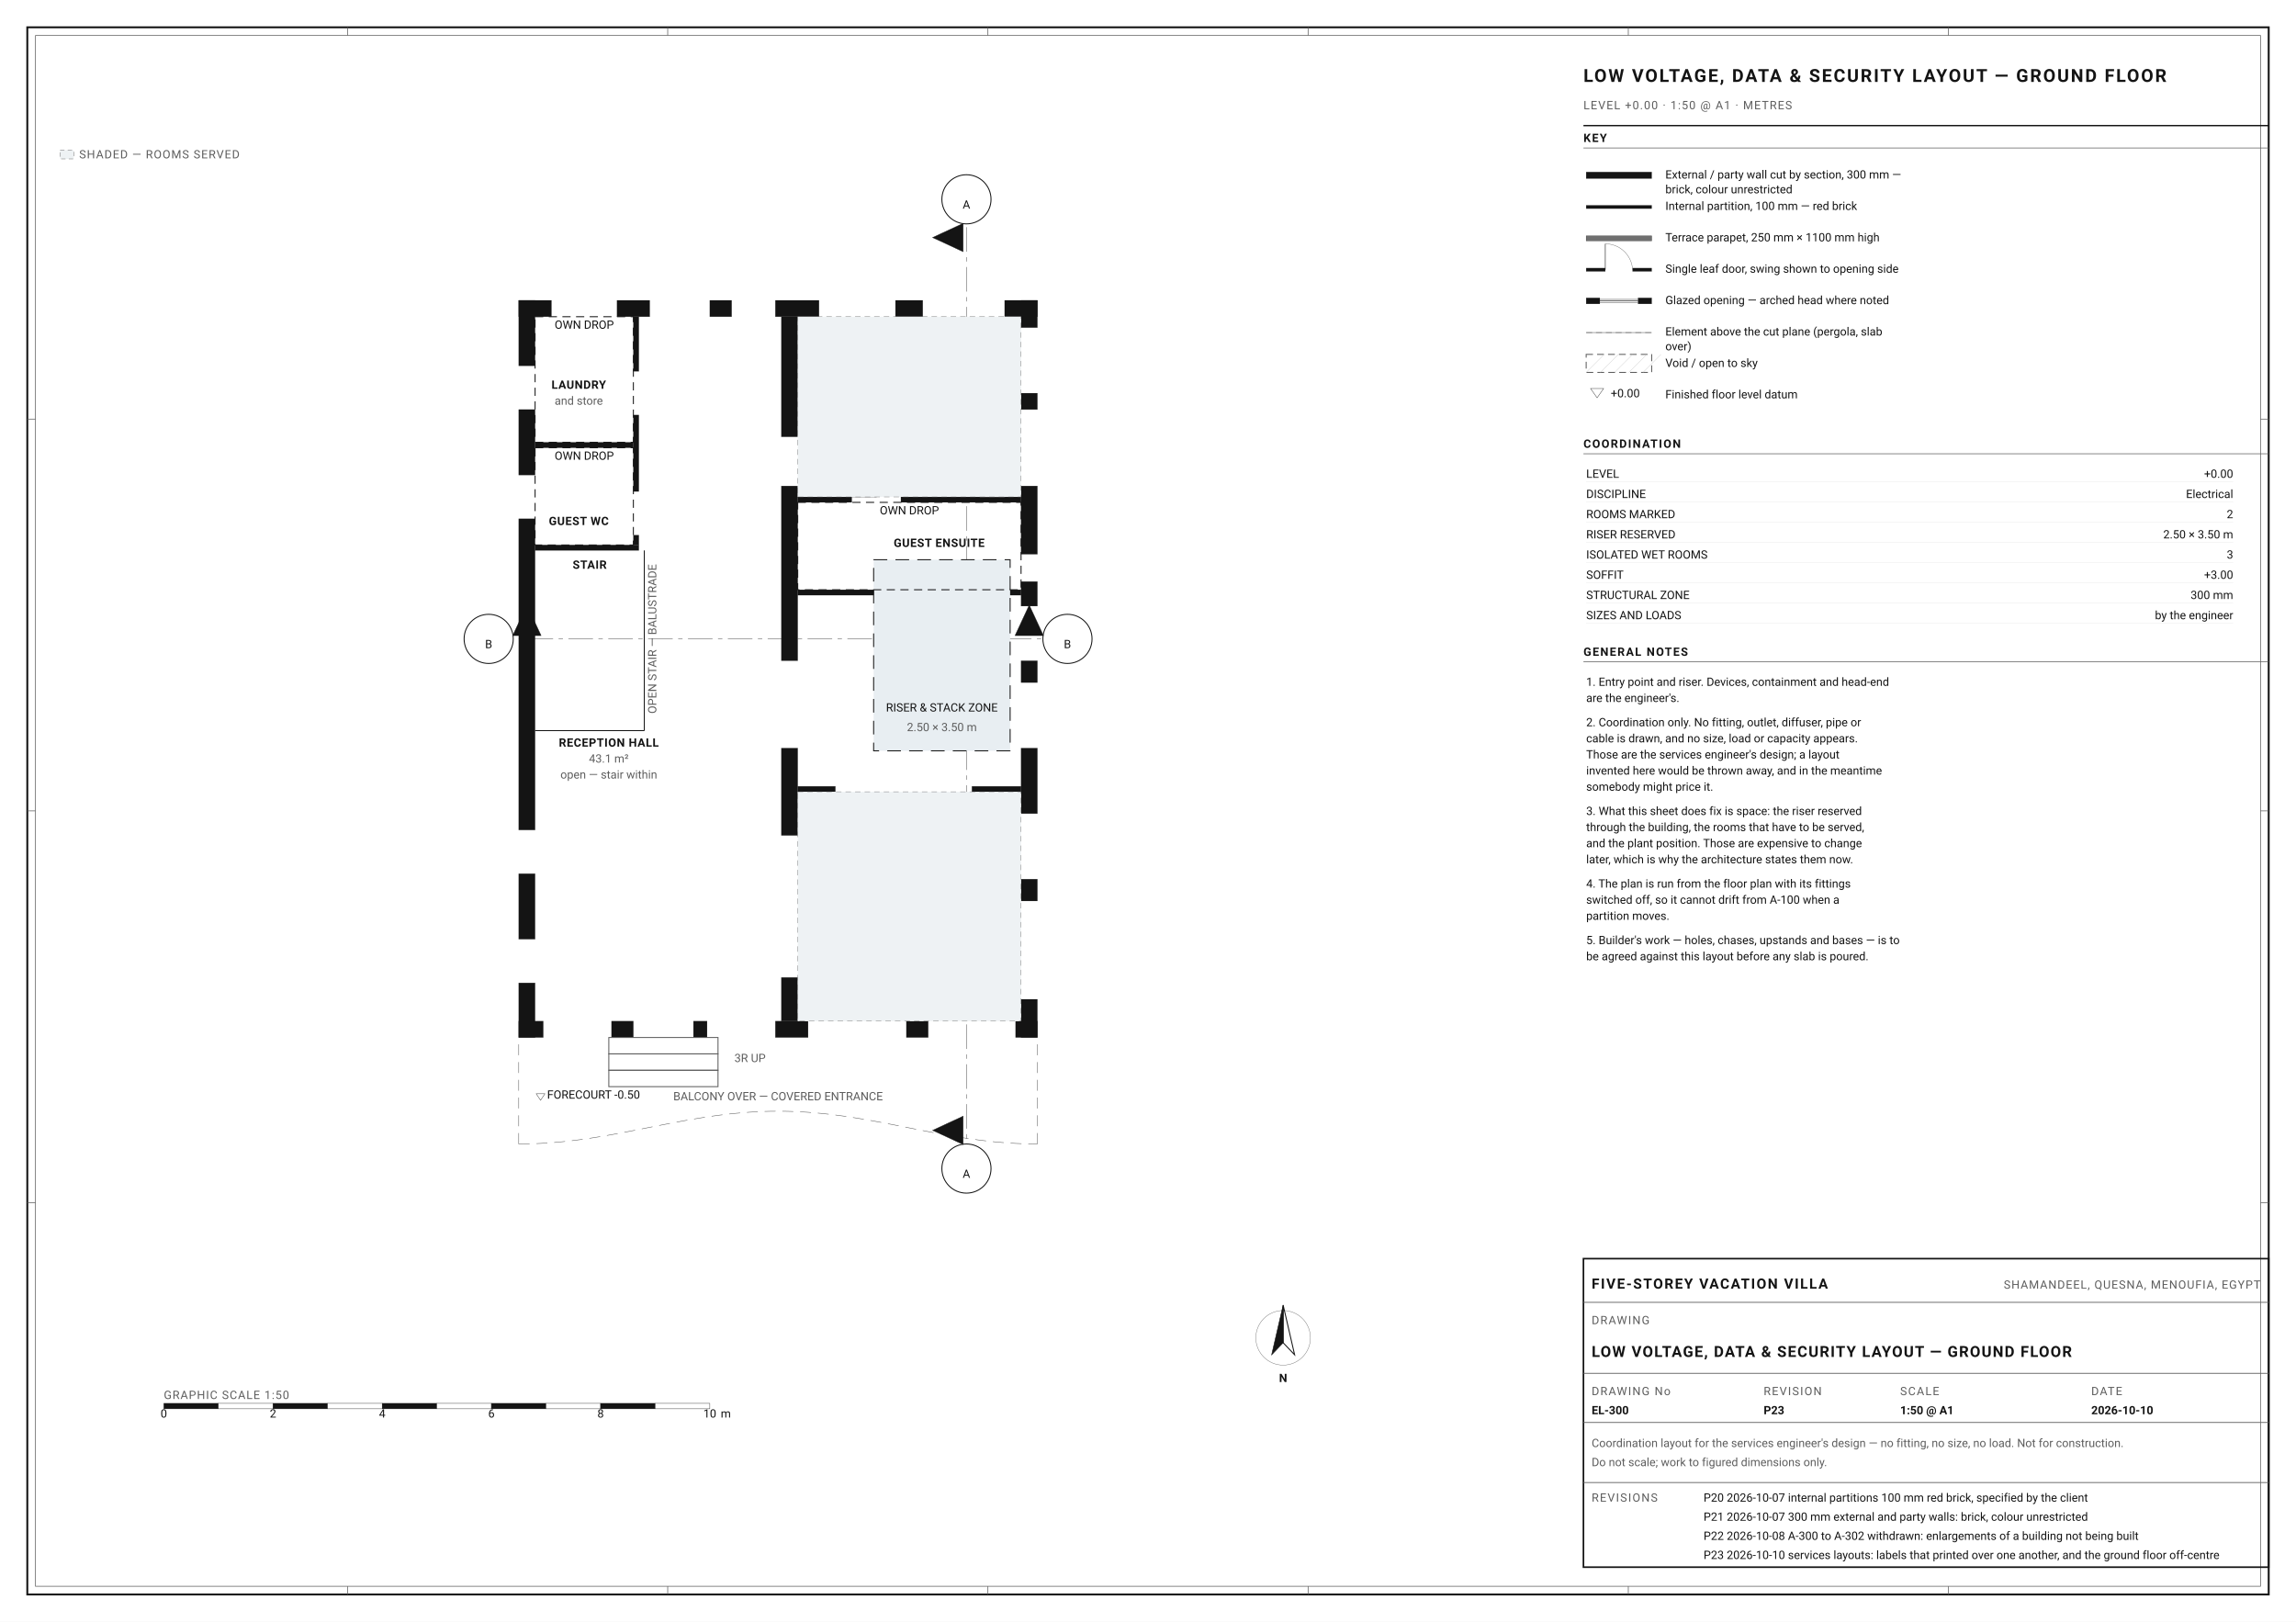
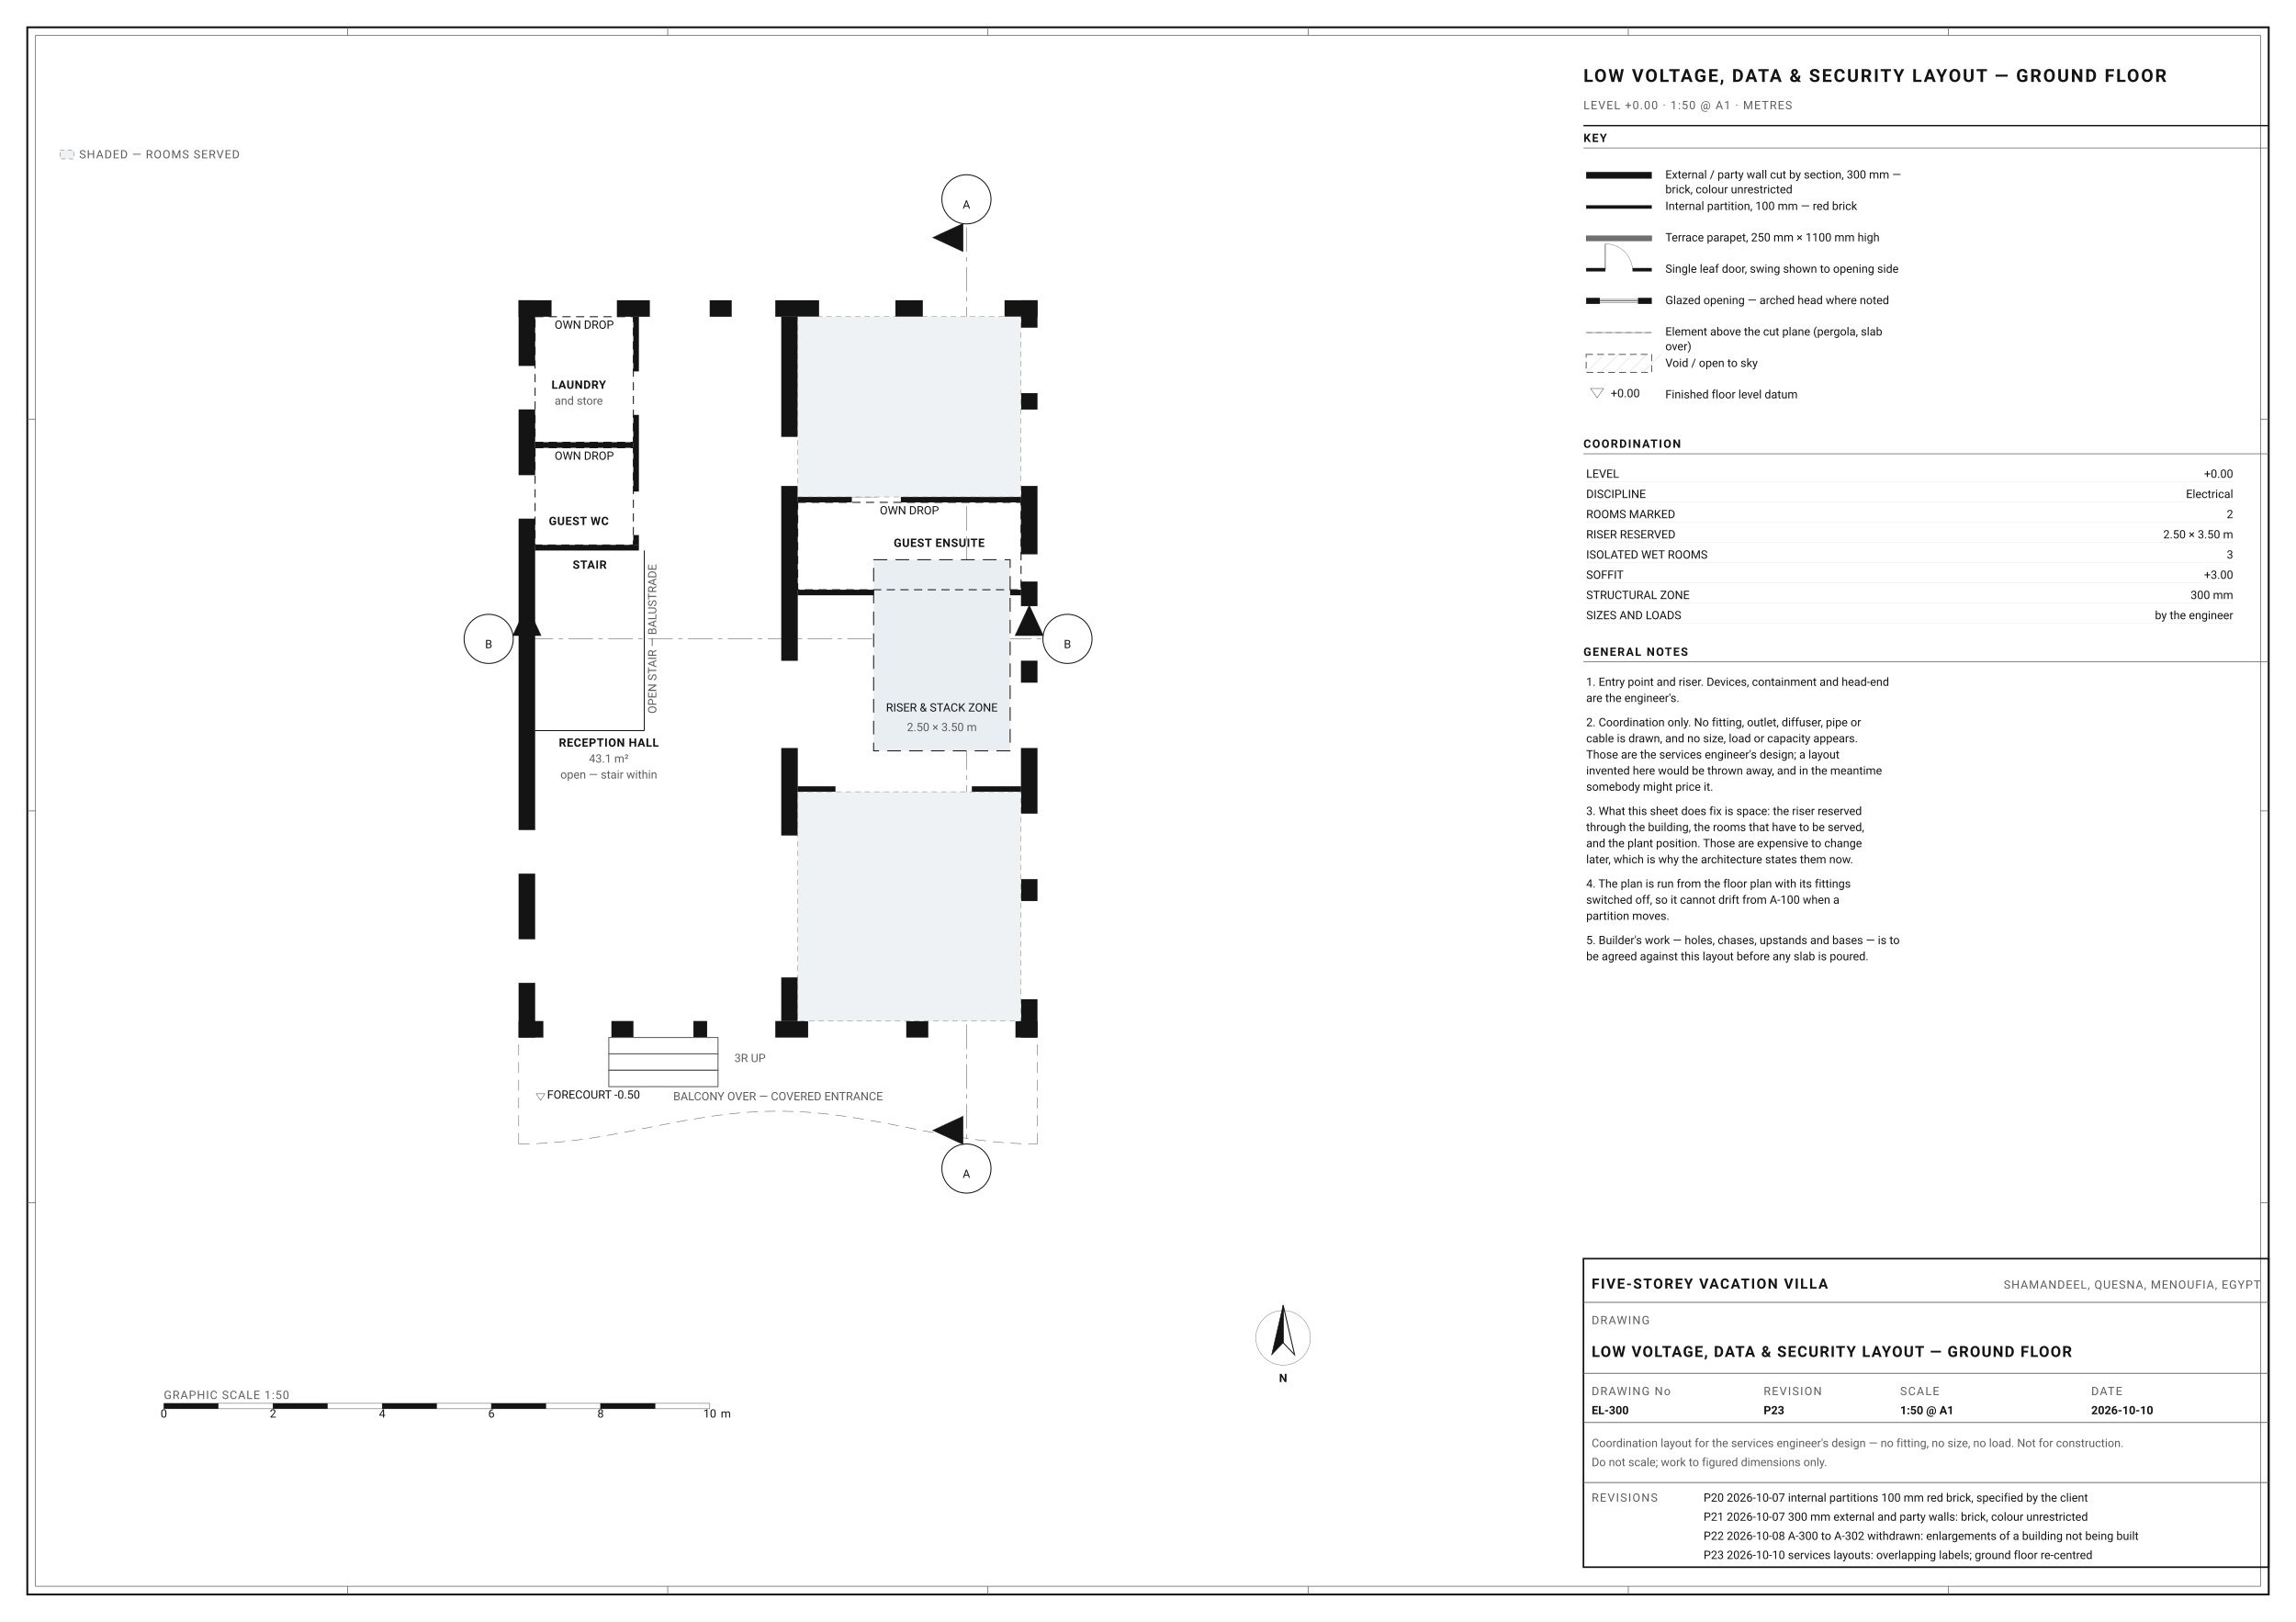
<svg xmlns="http://www.w3.org/2000/svg" width="841.0mm" height="594.0mm" viewBox="0 0 841.0 594.0">
  <rect width="841.0" height="594.0" fill="#ffffff" />
  <rect x="10.000" y="10.000" width="821.000" height="574.000" fill="none" stroke="#141414" stroke-width="0.7" />
  <rect x="13.000" y="13.000" width="815.000" height="568.000" fill="none" stroke="#5d5d5d" stroke-width="0.25" />
  <line x1="127.286" y1="10.000" x2="127.286" y2="13.000" stroke="#5d5d5d" stroke-width="0.25" stroke-linecap="butt" />
  <line x1="127.286" y1="581.000" x2="127.286" y2="584.000" stroke="#5d5d5d" stroke-width="0.25" stroke-linecap="butt" />
  <line x1="244.571" y1="10.000" x2="244.571" y2="13.000" stroke="#5d5d5d" stroke-width="0.25" stroke-linecap="butt" />
  <line x1="244.571" y1="581.000" x2="244.571" y2="584.000" stroke="#5d5d5d" stroke-width="0.25" stroke-linecap="butt" />
  <line x1="361.857" y1="10.000" x2="361.857" y2="13.000" stroke="#5d5d5d" stroke-width="0.25" stroke-linecap="butt" />
  <line x1="361.857" y1="581.000" x2="361.857" y2="584.000" stroke="#5d5d5d" stroke-width="0.25" stroke-linecap="butt" />
  <line x1="479.143" y1="10.000" x2="479.143" y2="13.000" stroke="#5d5d5d" stroke-width="0.25" stroke-linecap="butt" />
  <line x1="479.143" y1="581.000" x2="479.143" y2="584.000" stroke="#5d5d5d" stroke-width="0.25" stroke-linecap="butt" />
  <line x1="596.429" y1="10.000" x2="596.429" y2="13.000" stroke="#5d5d5d" stroke-width="0.25" stroke-linecap="butt" />
  <line x1="596.429" y1="581.000" x2="596.429" y2="584.000" stroke="#5d5d5d" stroke-width="0.25" stroke-linecap="butt" />
  <line x1="713.714" y1="10.000" x2="713.714" y2="13.000" stroke="#5d5d5d" stroke-width="0.25" stroke-linecap="butt" />
  <line x1="713.714" y1="581.000" x2="713.714" y2="584.000" stroke="#5d5d5d" stroke-width="0.25" stroke-linecap="butt" />
  <line x1="10.000" y1="153.500" x2="13.000" y2="153.500" stroke="#5d5d5d" stroke-width="0.25" stroke-linecap="butt" />
  <line x1="828.000" y1="153.500" x2="831.000" y2="153.500" stroke="#5d5d5d" stroke-width="0.25" stroke-linecap="butt" />
  <line x1="10.000" y1="297.000" x2="13.000" y2="297.000" stroke="#5d5d5d" stroke-width="0.25" stroke-linecap="butt" />
  <line x1="828.000" y1="297.000" x2="831.000" y2="297.000" stroke="#5d5d5d" stroke-width="0.25" stroke-linecap="butt" />
  <line x1="10.000" y1="440.500" x2="13.000" y2="440.500" stroke="#5d5d5d" stroke-width="0.25" stroke-linecap="butt" />
  <line x1="828.000" y1="440.500" x2="831.000" y2="440.500" stroke="#5d5d5d" stroke-width="0.25" stroke-linecap="butt" />
  <rect x="190.000" y="374.000" width="9.000" height="6.000" fill="#141414" stroke="#141414" stroke-width="0.05" />
  <rect x="224.000" y="374.000" width="8.000" height="6.000" fill="#141414" stroke="#141414" stroke-width="0.05" />
  <rect x="254.000" y="374.000" width="5.000" height="6.000" fill="#141414" stroke="#141414" stroke-width="0.05" />
  <rect x="284.000" y="374.000" width="12.000" height="6.000" fill="#141414" stroke="#141414" stroke-width="0.05" />
  <rect x="332.000" y="374.000" width="8.000" height="6.000" fill="#141414" stroke="#141414" stroke-width="0.05" />
  <rect x="372.000" y="374.000" width="8.000" height="6.000" fill="#141414" stroke="#141414" stroke-width="0.05" />
  <rect x="190.000" y="360.000" width="6.000" height="20.000" fill="#141414" stroke="#141414" stroke-width="0.05" />
  <rect x="190.000" y="320.000" width="6.000" height="24.000" fill="#141414" stroke="#141414" stroke-width="0.05" />
  <rect x="190.000" y="190.000" width="6.000" height="114.000" fill="#141414" stroke="#141414" stroke-width="0.05" />
  <rect x="190.000" y="150.000" width="6.000" height="24.000" fill="#141414" stroke="#141414" stroke-width="0.05" />
  <rect x="190.000" y="110.000" width="6.000" height="24.000" fill="#141414" stroke="#141414" stroke-width="0.05" />
  <rect x="190.000" y="110.000" width="12.000" height="6.000" fill="#141414" stroke="#141414" stroke-width="0.05" />
  <rect x="226.000" y="110.000" width="12.000" height="6.000" fill="#141414" stroke="#141414" stroke-width="0.05" />
  <rect x="260.000" y="110.000" width="8.000" height="6.000" fill="#141414" stroke="#141414" stroke-width="0.05" />
  <rect x="284.000" y="110.000" width="16.000" height="6.000" fill="#141414" stroke="#141414" stroke-width="0.05" />
  <rect x="328.000" y="110.000" width="10.000" height="6.000" fill="#141414" stroke="#141414" stroke-width="0.05" />
  <rect x="368.000" y="110.000" width="12.000" height="6.000" fill="#141414" stroke="#141414" stroke-width="0.05" />
  <rect x="374.000" y="366.000" width="6.000" height="14.000" fill="#141414" stroke="#141414" stroke-width="0.05" />
  <rect x="374.000" y="322.000" width="6.000" height="8.000" fill="#141414" stroke="#141414" stroke-width="0.05" />
  <rect x="374.000" y="274.000" width="6.000" height="24.000" fill="#141414" stroke="#141414" stroke-width="0.05" />
  <rect x="374.000" y="242.000" width="6.000" height="8.000" fill="#141414" stroke="#141414" stroke-width="0.05" />
  <rect x="374.000" y="213.000" width="6.000" height="9.000" fill="#141414" stroke="#141414" stroke-width="0.05" />
  <rect x="374.000" y="178.000" width="6.000" height="25.000" fill="#141414" stroke="#141414" stroke-width="0.05" />
  <rect x="374.000" y="144.000" width="6.000" height="6.000" fill="#141414" stroke="#141414" stroke-width="0.05" />
  <rect x="374.000" y="110.000" width="6.000" height="10.000" fill="#141414" stroke="#141414" stroke-width="0.05" />
  <rect x="286.200" y="358.000" width="6.000" height="16.000" fill="#141414" stroke="#141414" stroke-width="0.05" />
  <rect x="286.200" y="274.000" width="6.000" height="32.000" fill="#141414" stroke="#141414" stroke-width="0.05" />
  <rect x="286.200" y="178.000" width="6.000" height="64.000" fill="#141414" stroke="#141414" stroke-width="0.05" />
  <rect x="286.200" y="116.000" width="6.000" height="44.000" fill="#141414" stroke="#141414" stroke-width="0.05" />
  <rect x="196.000" y="199.600" width="38.000" height="2.000" fill="#141414" stroke="#141414" stroke-width="0.05" />
  <rect x="232.000" y="196.000" width="2.000" height="3.600" fill="#141414" stroke="#141414" stroke-width="0.05" />
  <rect x="232.000" y="152.000" width="2.000" height="28.000" fill="#141414" stroke="#141414" stroke-width="0.05" />
  <rect x="232.000" y="116.000" width="2.000" height="20.000" fill="#141414" stroke="#141414" stroke-width="0.05" />
  <rect x="196.000" y="162.000" width="36.000" height="2.000" fill="#141414" stroke="#141414" stroke-width="0.05" />
  <rect x="292.200" y="288.000" width="13.800" height="2.000" fill="#141414" stroke="#141414" stroke-width="0.05" />
  <rect x="356.000" y="288.000" width="18.000" height="2.000" fill="#141414" stroke="#141414" stroke-width="0.05" />
  <rect x="292.200" y="216.000" width="81.800" height="2.000" fill="#141414" stroke="#141414" stroke-width="0.05" />
  <rect x="292.200" y="182.000" width="19.800" height="2.000" fill="#141414" stroke="#141414" stroke-width="0.05" />
  <rect x="330.000" y="182.000" width="44.000" height="2.000" fill="#141414" stroke="#141414" stroke-width="0.05" />
  <polyline points="190.000,419.000 192.639,418.977 195.278,418.909 197.917,418.796 200.556,418.638 203.194,418.438 205.833,418.196 208.472,417.915 211.111,417.596 213.750,417.243 216.389,416.857 219.028,416.441 221.667,416.000 224.306,415.536 226.944,415.052 229.583,414.553 232.222,414.042 234.861,413.523 237.500,413.000 240.139,412.477 242.778,411.958 245.417,411.447 248.056,410.948 250.694,410.464 253.333,410.000 255.972,409.559 258.611,409.143 261.250,408.757 263.889,408.404 266.528,408.085 269.167,407.804 271.806,407.562 274.444,407.362 277.083,407.204 279.722,407.091 282.361,407.023 285.000,407.000 287.639,407.023 290.278,407.091 292.917,407.204 295.556,407.362 298.194,407.562 300.833,407.804 303.472,408.085 306.111,408.404 308.750,408.757 311.389,409.143 314.028,409.559 316.667,410.000 319.306,410.464 321.944,410.948 324.583,411.447 327.222,411.958 329.861,412.477 332.500,413.000 335.139,413.523 337.778,414.042 340.417,414.553 343.056,415.052 345.694,415.536 348.333,416.000 350.972,416.441 353.611,416.857 356.250,417.243 358.889,417.596 361.528,417.915 364.167,418.196 366.806,418.438 369.444,418.638 372.083,418.796 374.722,418.909 377.361,418.977 380.000,419.000" fill="none" stroke="#5d5d5d" stroke-width="0.18" stroke-dasharray="4 2.5" />
  <line x1="190.000" y1="419.000" x2="190.000" y2="380.000" stroke="#5d5d5d" stroke-width="0.18" stroke-linecap="butt" stroke-dasharray="4 2.5" />
  <line x1="380.000" y1="419.000" x2="380.000" y2="380.000" stroke="#5d5d5d" stroke-width="0.18" stroke-linecap="butt" stroke-dasharray="4 2.5" />
  <text x="285.000" y="403.000" font-family="ui-sans-serif,-apple-system,'Segoe UI',Roboto,'Helvetica Neue',Arial,sans-serif" font-size="4.233" fill="#5d5d5d" text-anchor="middle" font-weight="400" letter-spacing="0.0" style="">BALCONY OVER — COVERED ENTRANCE</text>
  <rect x="223.000" y="380.000" width="40.000" height="6.000" fill="none" stroke="#5d5d5d" stroke-width="0.35" />
  <rect x="223.000" y="386.000" width="40.000" height="6.000" fill="none" stroke="#5d5d5d" stroke-width="0.35" />
  <rect x="223.000" y="392.000" width="40.000" height="6.000" fill="none" stroke="#5d5d5d" stroke-width="0.35" />
  <text x="269.000" y="389.000" font-family="ui-sans-serif,-apple-system,'Segoe UI',Roboto,'Helvetica Neue',Arial,sans-serif" font-size="4.233" fill="#5d5d5d" text-anchor="start" font-weight="400" letter-spacing="0.0" style="">3R UP</text>
  <polygon points="198.00,403.00 196.40,400.60 199.60,400.60" fill="none" stroke="#141414" stroke-width="0.13" />
  <text x="200.400" y="402.400" font-family="ui-sans-serif,-apple-system,'Segoe UI',Roboto,'Helvetica Neue',Arial,sans-serif" font-size="4.233" fill="#141414" text-anchor="start" font-weight="400" letter-spacing="0.0" style="">FORECOURT -0.50</text>
  <line x1="196.000" y1="267.600" x2="236.000" y2="267.600" stroke="#141414" stroke-width="0.35" stroke-linecap="butt" />
  <line x1="236.000" y1="267.600" x2="236.000" y2="201.600" stroke="#141414" stroke-width="0.35" stroke-linecap="butt" />
  <text x="240.400" y="234.000" font-family="ui-sans-serif,-apple-system,'Segoe UI',Roboto,'Helvetica Neue',Arial,sans-serif" font-size="4.233" fill="#5d5d5d" text-anchor="middle" font-weight="400" letter-spacing="0.0" style="" transform="rotate(-90 240.400 234.000)">OPEN STAIR — BALUSTRADE</text>
  <rect x="312.000" y="173.000" width="9.000" height="9.000" fill="none" stroke="#5d5d5d" stroke-width="0.2" />
  <rect x="359.000" y="173.000" width="9.000" height="9.000" fill="none" stroke="#5d5d5d" stroke-width="0.2" />
  <text x="223.000" y="273.470" font-family="ui-sans-serif,-apple-system,'Segoe UI',Roboto,'Helvetica Neue',Arial,sans-serif" font-size="4.233" fill="#141414" text-anchor="middle" font-weight="700" letter-spacing="0.18" style="">RECEPTION HALL</text>
  <text x="223.000" y="279.312" font-family="ui-sans-serif,-apple-system,'Segoe UI',Roboto,'Helvetica Neue',Arial,sans-serif" font-size="4.233" fill="#5d5d5d" text-anchor="middle" font-weight="400" letter-spacing="0.0" style="">43.1 m²</text>
  <text x="223.000" y="285.154" font-family="ui-sans-serif,-apple-system,'Segoe UI',Roboto,'Helvetica Neue',Arial,sans-serif" font-size="4.233" fill="#5d5d5d" text-anchor="middle" font-weight="400" letter-spacing="0.0" style="">open — stair within</text>
  <text x="216.000" y="208.312" font-family="ui-sans-serif,-apple-system,'Segoe UI',Roboto,'Helvetica Neue',Arial,sans-serif" font-size="4.233" fill="#141414" text-anchor="middle" font-weight="700" letter-spacing="0.18" style="">STAIR</text>
  <text x="212.000" y="192.312" font-family="ui-sans-serif,-apple-system,'Segoe UI',Roboto,'Helvetica Neue',Arial,sans-serif" font-size="4.233" fill="#141414" text-anchor="middle" font-weight="700" letter-spacing="0.18" style="">GUEST WC</text>
  <text x="212.000" y="142.391" font-family="ui-sans-serif,-apple-system,'Segoe UI',Roboto,'Helvetica Neue',Arial,sans-serif" font-size="4.233" fill="#141414" text-anchor="middle" font-weight="700" letter-spacing="0.18" style="">LAUNDRY</text>
  <text x="212.000" y="148.233" font-family="ui-sans-serif,-apple-system,'Segoe UI',Roboto,'Helvetica Neue',Arial,sans-serif" font-size="4.233" fill="#5d5d5d" text-anchor="middle" font-weight="400" letter-spacing="0.0" style="">and store</text>
  <text x="339.000" y="301.391" font-family="ui-sans-serif,-apple-system,'Segoe UI',Roboto,'Helvetica Neue',Arial,sans-serif" font-size="4.233" fill="#141414" text-anchor="middle" font-weight="700" letter-spacing="0.18" style="">DINING</text>
  <text x="339.000" y="307.233" font-family="ui-sans-serif,-apple-system,'Segoe UI',Roboto,'Helvetica Neue',Arial,sans-serif" font-size="4.233" fill="#5d5d5d" text-anchor="middle" font-weight="400" letter-spacing="0.0" style="">17.2 m²</text>
  <text x="332.000" y="256.391" font-family="ui-sans-serif,-apple-system,'Segoe UI',Roboto,'Helvetica Neue',Arial,sans-serif" font-size="4.233" fill="#141414" text-anchor="middle" font-weight="700" letter-spacing="0.18" style="">KITCHEN</text>
  <text x="332.000" y="262.233" font-family="ui-sans-serif,-apple-system,'Segoe UI',Roboto,'Helvetica Neue',Arial,sans-serif" font-size="4.233" fill="#5d5d5d" text-anchor="middle" font-weight="400" letter-spacing="0.0" style="">14.2 m²</text>
  <text x="344.000" y="200.312" font-family="ui-sans-serif,-apple-system,'Segoe UI',Roboto,'Helvetica Neue',Arial,sans-serif" font-size="4.233" fill="#141414" text-anchor="middle" font-weight="700" letter-spacing="0.18" style="">GUEST ENSUITE</text>
  <text x="339.000" y="124.391" font-family="ui-sans-serif,-apple-system,'Segoe UI',Roboto,'Helvetica Neue',Arial,sans-serif" font-size="4.233" fill="#141414" text-anchor="middle" font-weight="700" letter-spacing="0.18" style="">GUEST BEDROOM</text>
  <text x="339.000" y="130.233" font-family="ui-sans-serif,-apple-system,'Segoe UI',Roboto,'Helvetica Neue',Arial,sans-serif" font-size="4.233" fill="#5d5d5d" text-anchor="middle" font-weight="400" letter-spacing="0.0" style="">13.4 m²</text>
  <line x1="354.000" y1="428.000" x2="354.000" y2="73.000" stroke="#141414" stroke-width="0.13" stroke-linecap="butt" stroke-dasharray="9 2 1.6 2" />
  <circle cx="354.000" cy="428.000" r="9.000" fill="#ffffff" stroke="#141414" stroke-width="0.35" />
  <text x="354.000" y="431.400" font-family="ui-sans-serif,-apple-system,'Segoe UI',Roboto,'Helvetica Neue',Arial,sans-serif" font-size="4.233" fill="#141414" text-anchor="middle" font-weight="400" letter-spacing="0.0" style="">A</text>
  <circle cx="354.000" cy="73.000" r="9.000" fill="#ffffff" stroke="#141414" stroke-width="0.35" />
  <text x="354.000" y="76.400" font-family="ui-sans-serif,-apple-system,'Segoe UI',Roboto,'Helvetica Neue',Arial,sans-serif" font-size="4.233" fill="#141414" text-anchor="middle" font-weight="400" letter-spacing="0.0" style="">A</text>
  <polygon points="341.600,414.000 352.800,408.800 352.800,419.200" fill="#141414" stroke="#141414" stroke-width="0.13" />
  <polygon points="341.600,87.000 352.800,81.800 352.800,92.200" fill="#141414" stroke="#141414" stroke-width="0.13" />
  <line x1="179.000" y1="234.000" x2="391.000" y2="234.000" stroke="#141414" stroke-width="0.13" stroke-linecap="butt" stroke-dasharray="9 2 1.6 2" />
  <circle cx="179.000" cy="234.000" r="9.000" fill="#ffffff" stroke="#141414" stroke-width="0.35" />
  <text x="179.000" y="237.400" font-family="ui-sans-serif,-apple-system,'Segoe UI',Roboto,'Helvetica Neue',Arial,sans-serif" font-size="4.233" fill="#141414" text-anchor="middle" font-weight="400" letter-spacing="0.0" style="">B</text>
  <circle cx="391.000" cy="234.000" r="9.000" fill="#ffffff" stroke="#141414" stroke-width="0.35" />
  <text x="391.000" y="237.400" font-family="ui-sans-serif,-apple-system,'Segoe UI',Roboto,'Helvetica Neue',Arial,sans-serif" font-size="4.233" fill="#141414" text-anchor="middle" font-weight="400" letter-spacing="0.0" style="">B</text>
  <polygon points="193.000,221.600 198.200,232.800 187.800,232.800" fill="#141414" stroke="#141414" stroke-width="0.13" />
  <polygon points="377.000,221.600 382.200,232.800 371.800,232.800" fill="#141414" stroke="#141414" stroke-width="0.13" />
  <rect x="292.200" y="290.000" width="81.800" height="84.000" fill="#eef2f4" stroke="#5d5d5d" stroke-width="0.13" stroke-dasharray="2 1.5" />
  <rect x="292.200" y="116.000" width="81.800" height="66.000" fill="#eef2f4" stroke="#5d5d5d" stroke-width="0.13" stroke-dasharray="2 1.5" />
  <rect x="22.000" y="55.000" width="5.000" height="3.200" fill="#eef2f4" stroke="#5d5d5d" stroke-width="0.15" stroke-dasharray="1.6 1.2" />
  <text x="29.000" y="58.000" font-family="ui-sans-serif,-apple-system,'Segoe UI',Roboto,'Helvetica Neue',Arial,sans-serif" font-size="4.233" fill="#5d5d5d" text-anchor="start" font-weight="400" letter-spacing="0.3" style="">SHADED — ROOMS SERVED</text>
  <rect x="320.000" y="205.000" width="50.000" height="70.000" fill="#e8eef2" stroke="#141414" stroke-width="0.35" stroke-dasharray="5 3" />
  <text x="345.000" y="260.600" font-family="ui-sans-serif,-apple-system,'Segoe UI',Roboto,'Helvetica Neue',Arial,sans-serif" font-size="4.233" fill="#141414" text-anchor="middle" font-weight="400" letter-spacing="0.0" style="">RISER &amp; STACK ZONE</text>
  <text x="345.000" y="267.800" font-family="ui-sans-serif,-apple-system,'Segoe UI',Roboto,'Helvetica Neue',Arial,sans-serif" font-size="4.233" fill="#5d5d5d" text-anchor="middle" font-weight="400" letter-spacing="0.0" style="">2.50 × 3.50 m</text>
  <rect x="196.000" y="164.000" width="36.000" height="35.600" fill="none" stroke="#141414" stroke-width="0.35" stroke-dasharray="3 2" />
  <text x="214.000" y="168.400" font-family="ui-sans-serif,-apple-system,'Segoe UI',Roboto,'Helvetica Neue',Arial,sans-serif" font-size="4.233" fill="#141414" text-anchor="middle" font-weight="400" letter-spacing="0.0" style="">OWN DROP</text>
  <rect x="196.000" y="116.000" width="36.000" height="46.000" fill="none" stroke="#141414" stroke-width="0.35" stroke-dasharray="3 2" />
  <text x="214.000" y="120.400" font-family="ui-sans-serif,-apple-system,'Segoe UI',Roboto,'Helvetica Neue',Arial,sans-serif" font-size="4.233" fill="#141414" text-anchor="middle" font-weight="400" letter-spacing="0.0" style="">OWN DROP</text>
  <rect x="292.200" y="184.000" width="81.800" height="32.000" fill="none" stroke="#141414" stroke-width="0.35" stroke-dasharray="3 2" />
  <text x="333.100" y="188.400" font-family="ui-sans-serif,-apple-system,'Segoe UI',Roboto,'Helvetica Neue',Arial,sans-serif" font-size="4.233" fill="#141414" text-anchor="middle" font-weight="400" letter-spacing="0.0" style="">OWN DROP</text>
  <text x="580.000" y="30.000" font-family="ui-sans-serif,-apple-system,'Segoe UI',Roboto,'Helvetica Neue',Arial,sans-serif" font-size="6.6" fill="#141414" text-anchor="start" font-weight="700" letter-spacing="0.6" style="">LOW VOLTAGE, DATA &amp; SECURITY LAYOUT — GROUND FLOOR</text>
  <text x="580.000" y="40.000" font-family="ui-sans-serif,-apple-system,'Segoe UI',Roboto,'Helvetica Neue',Arial,sans-serif" font-size="4.233" fill="#5d5d5d" text-anchor="start" font-weight="400" letter-spacing="0.35" style="">LEVEL +0.00   ·   1:50 @ A1   ·   METRES</text>
  <line x1="580.000" y1="46.000" x2="831.000" y2="46.000" stroke="#141414" stroke-width="0.5" stroke-linecap="butt" />
  <text x="580.000" y="52.000" font-family="ui-sans-serif,-apple-system,'Segoe UI',Roboto,'Helvetica Neue',Arial,sans-serif" font-size="4.233" fill="#141414" text-anchor="start" font-weight="700" letter-spacing="0.45" style="">KEY</text>
  <line x1="580.000" y1="54.200" x2="831.000" y2="54.200" stroke="#5d5d5d" stroke-width="0.25" stroke-linecap="butt" />
  <rect x="581.000" y="63.000" width="24.000" height="2.400" fill="#141414" stroke="#141414" stroke-width="0.05" />
  <text x="610.000" y="65.400" font-family="ui-sans-serif,-apple-system,'Segoe UI',Roboto,'Helvetica Neue',Arial,sans-serif" font-size="4.233" fill="#141414" text-anchor="start" font-weight="400" letter-spacing="0.0" style="">External / party wall cut by section, 300 mm —</text>
  <text x="610.000" y="70.800" font-family="ui-sans-serif,-apple-system,'Segoe UI',Roboto,'Helvetica Neue',Arial,sans-serif" font-size="4.233" fill="#141414" text-anchor="start" font-weight="400" letter-spacing="0.0" style="">brick, colour unrestricted</text>
  <rect x="581.000" y="75.200" width="24.000" height="1.200" fill="#141414" stroke="#141414" stroke-width="0.05" />
  <text x="610.000" y="76.900" font-family="ui-sans-serif,-apple-system,'Segoe UI',Roboto,'Helvetica Neue',Arial,sans-serif" font-size="4.233" fill="#141414" text-anchor="start" font-weight="400" letter-spacing="0.0" style="">Internal partition, 100 mm — red brick</text>
  <rect x="581.000" y="86.400" width="24.000" height="1.800" fill="#6f6f6f" stroke="#141414" stroke-width="0.1" />
  <text x="610.000" y="88.400" font-family="ui-sans-serif,-apple-system,'Segoe UI',Roboto,'Helvetica Neue',Arial,sans-serif" font-size="4.233" fill="#141414" text-anchor="start" font-weight="400" letter-spacing="0.0" style="">Terrace parapet, 250 mm × 1100 mm high</text>
  <rect x="581.000" y="98.200" width="7.000" height="1.200" fill="#141414" stroke="#141414" stroke-width="0.05" />
  <rect x="598.000" y="98.200" width="7.000" height="1.200" fill="#141414" stroke="#141414" stroke-width="0.05" />
  <line x1="588.000" y1="98.800" x2="588.000" y2="89.300" stroke="#141414" stroke-width="0.2" stroke-linecap="butt" />
  <path d="M 588.0 89.3 A 10 10 0 0 1 598.0 98.8" fill="none" stroke="#5d5d5d" stroke-width="0.13" />
  <text x="610.000" y="99.900" font-family="ui-sans-serif,-apple-system,'Segoe UI',Roboto,'Helvetica Neue',Arial,sans-serif" font-size="4.233" fill="#141414" text-anchor="start" font-weight="400" letter-spacing="0.0" style="">Single leaf door, swing shown to opening side</text>
  <rect x="581.000" y="109.100" width="5.000" height="2.200" fill="#141414" stroke="#141414" stroke-width="0.05" />
  <rect x="600.000" y="109.100" width="5.000" height="2.200" fill="#141414" stroke="#141414" stroke-width="0.05" />
  <line x1="586.000" y1="109.650" x2="600.000" y2="109.650" stroke="#5d5d5d" stroke-width="0.2" stroke-linecap="butt" />
  <line x1="586.000" y1="110.200" x2="600.000" y2="110.200" stroke="#141414" stroke-width="0.2" stroke-linecap="butt" />
  <line x1="586.000" y1="110.750" x2="600.000" y2="110.750" stroke="#5d5d5d" stroke-width="0.2" stroke-linecap="butt" />
  <text x="610.000" y="111.400" font-family="ui-sans-serif,-apple-system,'Segoe UI',Roboto,'Helvetica Neue',Arial,sans-serif" font-size="4.233" fill="#141414" text-anchor="start" font-weight="400" letter-spacing="0.0" style="">Glazed opening — arched head where noted</text>
  <line x1="581.000" y1="121.800" x2="605.000" y2="121.800" stroke="#5d5d5d" stroke-width="0.18" stroke-linecap="butt" />
  <line x1="581.0" y1="121.8" x2="605.0" y2="121.8" stroke="#5d5d5d" stroke-width="0.18" stroke-dasharray="2.2 1.4" />
  <text x="610.000" y="122.900" font-family="ui-sans-serif,-apple-system,'Segoe UI',Roboto,'Helvetica Neue',Arial,sans-serif" font-size="4.233" fill="#141414" text-anchor="start" font-weight="400" letter-spacing="0.0" style="">Element above the cut plane (pergola, slab</text>
  <text x="610.000" y="128.300" font-family="ui-sans-serif,-apple-system,'Segoe UI',Roboto,'Helvetica Neue',Arial,sans-serif" font-size="4.233" fill="#141414" text-anchor="start" font-weight="400" letter-spacing="0.0" style="">over)</text>
  <rect x="581.000" y="129.800" width="24.000" height="6.600" fill="none" stroke="#5d5d5d" stroke-width="0.35" stroke-dasharray="2.5 1.5" />
  <line x1="581.000" y1="136.400" x2="587.600" y2="129.800" stroke="#c9c9c9" stroke-width="0.13" stroke-linecap="butt" />
  <line x1="586.200" y1="136.400" x2="592.800" y2="129.800" stroke="#c9c9c9" stroke-width="0.13" stroke-linecap="butt" />
  <line x1="591.400" y1="136.400" x2="598.000" y2="129.800" stroke="#c9c9c9" stroke-width="0.13" stroke-linecap="butt" />
  <line x1="596.600" y1="136.400" x2="603.200" y2="129.800" stroke="#c9c9c9" stroke-width="0.13" stroke-linecap="butt" />
  <line x1="601.800" y1="136.400" x2="608.400" y2="129.800" stroke="#c9c9c9" stroke-width="0.13" stroke-linecap="butt" />
  <text x="610.000" y="134.400" font-family="ui-sans-serif,-apple-system,'Segoe UI',Roboto,'Helvetica Neue',Arial,sans-serif" font-size="4.233" fill="#141414" text-anchor="start" font-weight="400" letter-spacing="0.0" style="">Void / open to sky</text>
  <polygon points="585.0,145.7 582.6,142.3 587.4,142.3" fill="none" stroke="#141414" stroke-width="0.13" />
  <text x="590.000" y="145.500" font-family="ui-sans-serif,-apple-system,'Segoe UI',Roboto,'Helvetica Neue',Arial,sans-serif" font-size="4.233" fill="#141414" text-anchor="start" font-weight="400" letter-spacing="0.0" style="">+0.00</text>
  <text x="610.000" y="145.900" font-family="ui-sans-serif,-apple-system,'Segoe UI',Roboto,'Helvetica Neue',Arial,sans-serif" font-size="4.233" fill="#141414" text-anchor="start" font-weight="400" letter-spacing="0.0" style="">Finished floor level datum</text>
  <text x="580.000" y="164.000" font-family="ui-sans-serif,-apple-system,'Segoe UI',Roboto,'Helvetica Neue',Arial,sans-serif" font-size="4.233" fill="#141414" text-anchor="start" font-weight="700" letter-spacing="0.45" style="">COORDINATION</text>
  <line x1="580.000" y1="166.200" x2="831.000" y2="166.200" stroke="#5d5d5d" stroke-width="0.25" stroke-linecap="butt" />
  <text x="581.000" y="175.000" font-family="ui-sans-serif,-apple-system,'Segoe UI',Roboto,'Helvetica Neue',Arial,sans-serif" font-size="4.233" fill="#141414" text-anchor="start" font-weight="400" letter-spacing="0.0" style="">LEVEL</text>
  <text x="818.000" y="175.000" font-family="ui-sans-serif,-apple-system,'Segoe UI',Roboto,'Helvetica Neue',Arial,sans-serif" font-size="4.233" fill="#141414" text-anchor="end" font-weight="400" letter-spacing="0.0" style="">+0.00</text>
  <line x1="581.000" y1="176.400" x2="818.000" y2="176.400" stroke="#e2e2e2" stroke-width="0.12" stroke-linecap="butt" />
  <text x="581.000" y="182.400" font-family="ui-sans-serif,-apple-system,'Segoe UI',Roboto,'Helvetica Neue',Arial,sans-serif" font-size="4.233" fill="#141414" text-anchor="start" font-weight="400" letter-spacing="0.0" style="">DISCIPLINE</text>
  <text x="818.000" y="182.400" font-family="ui-sans-serif,-apple-system,'Segoe UI',Roboto,'Helvetica Neue',Arial,sans-serif" font-size="4.233" fill="#141414" text-anchor="end" font-weight="400" letter-spacing="0.0" style="">Electrical</text>
  <line x1="581.000" y1="183.800" x2="818.000" y2="183.800" stroke="#e2e2e2" stroke-width="0.12" stroke-linecap="butt" />
  <text x="581.000" y="189.800" font-family="ui-sans-serif,-apple-system,'Segoe UI',Roboto,'Helvetica Neue',Arial,sans-serif" font-size="4.233" fill="#141414" text-anchor="start" font-weight="400" letter-spacing="0.0" style="">ROOMS MARKED</text>
  <text x="818.000" y="189.800" font-family="ui-sans-serif,-apple-system,'Segoe UI',Roboto,'Helvetica Neue',Arial,sans-serif" font-size="4.233" fill="#141414" text-anchor="end" font-weight="400" letter-spacing="0.0" style="">2</text>
  <line x1="581.000" y1="191.200" x2="818.000" y2="191.200" stroke="#e2e2e2" stroke-width="0.12" stroke-linecap="butt" />
  <text x="581.000" y="197.200" font-family="ui-sans-serif,-apple-system,'Segoe UI',Roboto,'Helvetica Neue',Arial,sans-serif" font-size="4.233" fill="#141414" text-anchor="start" font-weight="400" letter-spacing="0.0" style="">RISER RESERVED</text>
  <text x="818.000" y="197.200" font-family="ui-sans-serif,-apple-system,'Segoe UI',Roboto,'Helvetica Neue',Arial,sans-serif" font-size="4.233" fill="#141414" text-anchor="end" font-weight="400" letter-spacing="0.0" style="">2.50 × 3.50 m</text>
  <line x1="581.000" y1="198.600" x2="818.000" y2="198.600" stroke="#e2e2e2" stroke-width="0.12" stroke-linecap="butt" />
  <text x="581.000" y="204.600" font-family="ui-sans-serif,-apple-system,'Segoe UI',Roboto,'Helvetica Neue',Arial,sans-serif" font-size="4.233" fill="#141414" text-anchor="start" font-weight="400" letter-spacing="0.0" style="">ISOLATED WET ROOMS</text>
  <text x="818.000" y="204.600" font-family="ui-sans-serif,-apple-system,'Segoe UI',Roboto,'Helvetica Neue',Arial,sans-serif" font-size="4.233" fill="#141414" text-anchor="end" font-weight="400" letter-spacing="0.0" style="">3</text>
  <line x1="581.000" y1="206.000" x2="818.000" y2="206.000" stroke="#e2e2e2" stroke-width="0.12" stroke-linecap="butt" />
  <text x="581.000" y="212.000" font-family="ui-sans-serif,-apple-system,'Segoe UI',Roboto,'Helvetica Neue',Arial,sans-serif" font-size="4.233" fill="#141414" text-anchor="start" font-weight="400" letter-spacing="0.0" style="">SOFFIT</text>
  <text x="818.000" y="212.000" font-family="ui-sans-serif,-apple-system,'Segoe UI',Roboto,'Helvetica Neue',Arial,sans-serif" font-size="4.233" fill="#141414" text-anchor="end" font-weight="400" letter-spacing="0.0" style="">+3.00</text>
  <line x1="581.000" y1="213.400" x2="818.000" y2="213.400" stroke="#e2e2e2" stroke-width="0.12" stroke-linecap="butt" />
  <text x="581.000" y="219.400" font-family="ui-sans-serif,-apple-system,'Segoe UI',Roboto,'Helvetica Neue',Arial,sans-serif" font-size="4.233" fill="#141414" text-anchor="start" font-weight="400" letter-spacing="0.0" style="">STRUCTURAL ZONE</text>
  <text x="818.000" y="219.400" font-family="ui-sans-serif,-apple-system,'Segoe UI',Roboto,'Helvetica Neue',Arial,sans-serif" font-size="4.233" fill="#141414" text-anchor="end" font-weight="400" letter-spacing="0.0" style="">300 mm</text>
  <line x1="581.000" y1="220.800" x2="818.000" y2="220.800" stroke="#e2e2e2" stroke-width="0.12" stroke-linecap="butt" />
  <text x="581.000" y="226.800" font-family="ui-sans-serif,-apple-system,'Segoe UI',Roboto,'Helvetica Neue',Arial,sans-serif" font-size="4.233" fill="#141414" text-anchor="start" font-weight="400" letter-spacing="0.0" style="">SIZES AND LOADS</text>
  <text x="818.000" y="226.800" font-family="ui-sans-serif,-apple-system,'Segoe UI',Roboto,'Helvetica Neue',Arial,sans-serif" font-size="4.233" fill="#141414" text-anchor="end" font-weight="400" letter-spacing="0.0" style="">by the engineer</text>
  <line x1="581.000" y1="228.200" x2="818.000" y2="228.200" stroke="#e2e2e2" stroke-width="0.12" stroke-linecap="butt" />
  <text x="580.000" y="240.200" font-family="ui-sans-serif,-apple-system,'Segoe UI',Roboto,'Helvetica Neue',Arial,sans-serif" font-size="4.233" fill="#141414" text-anchor="start" font-weight="700" letter-spacing="0.45" style="">GENERAL NOTES</text>
  <line x1="580.000" y1="242.400" x2="831.000" y2="242.400" stroke="#5d5d5d" stroke-width="0.25" stroke-linecap="butt" />
  <text x="581.000" y="251.200" font-family="ui-sans-serif,-apple-system,'Segoe UI',Roboto,'Helvetica Neue',Arial,sans-serif" font-size="4.233" fill="#141414" text-anchor="start" font-weight="400" letter-spacing="0.0" style="">1.  Entry point and riser. Devices, containment and head-end</text>
  <text x="581.000" y="257.100" font-family="ui-sans-serif,-apple-system,'Segoe UI',Roboto,'Helvetica Neue',Arial,sans-serif" font-size="4.233" fill="#141414" text-anchor="start" font-weight="400" letter-spacing="0.0" style="">     are the engineer's.</text>
  <text x="581.000" y="266.000" font-family="ui-sans-serif,-apple-system,'Segoe UI',Roboto,'Helvetica Neue',Arial,sans-serif" font-size="4.233" fill="#141414" text-anchor="start" font-weight="400" letter-spacing="0.0" style="">2.  Coordination only. No fitting, outlet, diffuser, pipe or</text>
  <text x="581.000" y="271.900" font-family="ui-sans-serif,-apple-system,'Segoe UI',Roboto,'Helvetica Neue',Arial,sans-serif" font-size="4.233" fill="#141414" text-anchor="start" font-weight="400" letter-spacing="0.0" style="">     cable is drawn, and no size, load or capacity appears.</text>
  <text x="581.000" y="277.800" font-family="ui-sans-serif,-apple-system,'Segoe UI',Roboto,'Helvetica Neue',Arial,sans-serif" font-size="4.233" fill="#141414" text-anchor="start" font-weight="400" letter-spacing="0.0" style="">     Those are the services engineer's design; a layout</text>
  <text x="581.000" y="283.700" font-family="ui-sans-serif,-apple-system,'Segoe UI',Roboto,'Helvetica Neue',Arial,sans-serif" font-size="4.233" fill="#141414" text-anchor="start" font-weight="400" letter-spacing="0.0" style="">     invented here would be thrown away, and in the meantime</text>
  <text x="581.000" y="289.600" font-family="ui-sans-serif,-apple-system,'Segoe UI',Roboto,'Helvetica Neue',Arial,sans-serif" font-size="4.233" fill="#141414" text-anchor="start" font-weight="400" letter-spacing="0.0" style="">     somebody might price it.</text>
  <text x="581.000" y="298.500" font-family="ui-sans-serif,-apple-system,'Segoe UI',Roboto,'Helvetica Neue',Arial,sans-serif" font-size="4.233" fill="#141414" text-anchor="start" font-weight="400" letter-spacing="0.0" style="">3.  What this sheet does fix is space: the riser reserved</text>
  <text x="581.000" y="304.400" font-family="ui-sans-serif,-apple-system,'Segoe UI',Roboto,'Helvetica Neue',Arial,sans-serif" font-size="4.233" fill="#141414" text-anchor="start" font-weight="400" letter-spacing="0.0" style="">     through the building, the rooms that have to be served,</text>
  <text x="581.000" y="310.300" font-family="ui-sans-serif,-apple-system,'Segoe UI',Roboto,'Helvetica Neue',Arial,sans-serif" font-size="4.233" fill="#141414" text-anchor="start" font-weight="400" letter-spacing="0.0" style="">     and the plant position. Those are expensive to change</text>
  <text x="581.000" y="316.200" font-family="ui-sans-serif,-apple-system,'Segoe UI',Roboto,'Helvetica Neue',Arial,sans-serif" font-size="4.233" fill="#141414" text-anchor="start" font-weight="400" letter-spacing="0.0" style="">     later, which is why the architecture states them now.</text>
  <text x="581.000" y="325.100" font-family="ui-sans-serif,-apple-system,'Segoe UI',Roboto,'Helvetica Neue',Arial,sans-serif" font-size="4.233" fill="#141414" text-anchor="start" font-weight="400" letter-spacing="0.0" style="">4.  The plan is run from the floor plan with its fittings</text>
  <text x="581.000" y="331.000" font-family="ui-sans-serif,-apple-system,'Segoe UI',Roboto,'Helvetica Neue',Arial,sans-serif" font-size="4.233" fill="#141414" text-anchor="start" font-weight="400" letter-spacing="0.0" style="">     switched off, so it cannot drift from A-100 when a</text>
  <text x="581.000" y="336.900" font-family="ui-sans-serif,-apple-system,'Segoe UI',Roboto,'Helvetica Neue',Arial,sans-serif" font-size="4.233" fill="#141414" text-anchor="start" font-weight="400" letter-spacing="0.0" style="">     partition moves.</text>
  <text x="581.000" y="345.800" font-family="ui-sans-serif,-apple-system,'Segoe UI',Roboto,'Helvetica Neue',Arial,sans-serif" font-size="4.233" fill="#141414" text-anchor="start" font-weight="400" letter-spacing="0.0" style="">5.  Builder's work — holes, chases, upstands and bases — is to</text>
  <text x="581.000" y="351.700" font-family="ui-sans-serif,-apple-system,'Segoe UI',Roboto,'Helvetica Neue',Arial,sans-serif" font-size="4.233" fill="#141414" text-anchor="start" font-weight="400" letter-spacing="0.0" style="">     be agreed against this layout before any slab is poured.</text>
  <circle cx="470.0" cy="490.0" r="10.0" fill="none" stroke="#5d5d5d" stroke-width="0.13" />
  <polygon points="470.0,478.0 465.8,496.2 470.0,491.8 " fill="#141414" stroke="#141414" stroke-width="0.2" />
  <polygon points="470.0,478.0 474.2,496.2 470.0,491.8 " fill="none" stroke="#141414" stroke-width="0.35" />
  <text x="470.000" y="506.200" font-family="ui-sans-serif,-apple-system,'Segoe UI',Roboto,'Helvetica Neue',Arial,sans-serif" font-size="4.233" fill="#141414" text-anchor="middle" font-weight="700" letter-spacing="0.0" style="">N</text>
  <rect x="60.000" y="514.000" width="20.000" height="2.000" fill="#141414" stroke="#141414" stroke-width="0.13" />
  <rect x="80.000" y="514.000" width="20.000" height="2.000" fill="#ffffff" stroke="#141414" stroke-width="0.13" />
  <rect x="100.000" y="514.000" width="20.000" height="2.000" fill="#141414" stroke="#141414" stroke-width="0.13" />
  <rect x="120.000" y="514.000" width="20.000" height="2.000" fill="#ffffff" stroke="#141414" stroke-width="0.13" />
  <rect x="140.000" y="514.000" width="20.000" height="2.000" fill="#141414" stroke="#141414" stroke-width="0.13" />
  <rect x="160.000" y="514.000" width="20.000" height="2.000" fill="#ffffff" stroke="#141414" stroke-width="0.13" />
  <rect x="180.000" y="514.000" width="20.000" height="2.000" fill="#141414" stroke="#141414" stroke-width="0.13" />
  <rect x="200.000" y="514.000" width="20.000" height="2.000" fill="#ffffff" stroke="#141414" stroke-width="0.13" />
  <rect x="220.000" y="514.000" width="20.000" height="2.000" fill="#141414" stroke="#141414" stroke-width="0.13" />
  <rect x="240.000" y="514.000" width="20.000" height="2.000" fill="#ffffff" stroke="#141414" stroke-width="0.13" />
  <text x="60.000" y="519.200" font-family="ui-sans-serif,-apple-system,'Segoe UI',Roboto,'Helvetica Neue',Arial,sans-serif" font-size="4.233" fill="#141414" text-anchor="middle" font-weight="400" letter-spacing="0.0" style="">0</text>
  <text x="100.000" y="519.200" font-family="ui-sans-serif,-apple-system,'Segoe UI',Roboto,'Helvetica Neue',Arial,sans-serif" font-size="4.233" fill="#141414" text-anchor="middle" font-weight="400" letter-spacing="0.0" style="">2</text>
  <text x="140.000" y="519.200" font-family="ui-sans-serif,-apple-system,'Segoe UI',Roboto,'Helvetica Neue',Arial,sans-serif" font-size="4.233" fill="#141414" text-anchor="middle" font-weight="400" letter-spacing="0.0" style="">4</text>
  <text x="180.000" y="519.200" font-family="ui-sans-serif,-apple-system,'Segoe UI',Roboto,'Helvetica Neue',Arial,sans-serif" font-size="4.233" fill="#141414" text-anchor="middle" font-weight="400" letter-spacing="0.0" style="">6</text>
  <text x="220.000" y="519.200" font-family="ui-sans-serif,-apple-system,'Segoe UI',Roboto,'Helvetica Neue',Arial,sans-serif" font-size="4.233" fill="#141414" text-anchor="middle" font-weight="400" letter-spacing="0.0" style="">8</text>
  <text x="260.000" y="519.200" font-family="ui-sans-serif,-apple-system,'Segoe UI',Roboto,'Helvetica Neue',Arial,sans-serif" font-size="4.233" fill="#141414" text-anchor="middle" font-weight="400" letter-spacing="0.0" style="">10</text>
  <text x="264.000" y="519.200" font-family="ui-sans-serif,-apple-system,'Segoe UI',Roboto,'Helvetica Neue',Arial,sans-serif" font-size="4.233" fill="#141414" text-anchor="start" font-weight="400" letter-spacing="0.0" style="">m</text>
  <text x="60.000" y="512.400" font-family="ui-sans-serif,-apple-system,'Segoe UI',Roboto,'Helvetica Neue',Arial,sans-serif" font-size="4.233" fill="#5d5d5d" text-anchor="start" font-weight="400" letter-spacing="0.3" style="">GRAPHIC SCALE 1:50</text>
  <rect x="580.000" y="461.000" width="251.000" height="113.000" fill="none" stroke="#141414" stroke-width="0.6" />
  <line x1="580.000" y1="477.000" x2="831.000" y2="477.000" stroke="#5d5d5d" stroke-width="0.3" stroke-linecap="butt" />
  <line x1="580.000" y1="503.000" x2="831.000" y2="503.000" stroke="#5d5d5d" stroke-width="0.3" stroke-linecap="butt" />
  <line x1="580.000" y1="521.000" x2="831.000" y2="521.000" stroke="#5d5d5d" stroke-width="0.3" stroke-linecap="butt" />
  <text x="583.000" y="472.000" font-family="ui-sans-serif,-apple-system,'Segoe UI',Roboto,'Helvetica Neue',Arial,sans-serif" font-size="5.2" fill="#141414" text-anchor="start" font-weight="700" letter-spacing="0.5" style="">FIVE-STOREY VACATION VILLA</text>
  <text x="828.000" y="472.000" font-family="ui-sans-serif,-apple-system,'Segoe UI',Roboto,'Helvetica Neue',Arial,sans-serif" font-size="4.233" fill="#5d5d5d" text-anchor="end" font-weight="400" letter-spacing="0.3" style="">SHAMANDEEL, QUESNA, MENOUFIA, EGYPT</text>
  <text x="583.000" y="485.000" font-family="ui-sans-serif,-apple-system,'Segoe UI',Roboto,'Helvetica Neue',Arial,sans-serif" font-size="4.233" fill="#5d5d5d" text-anchor="start" font-weight="400" letter-spacing="0.4" style="">DRAWING</text>
  <text x="583.000" y="497.000" font-family="ui-sans-serif,-apple-system,'Segoe UI',Roboto,'Helvetica Neue',Arial,sans-serif" font-size="5.6" fill="#141414" text-anchor="start" font-weight="700" letter-spacing="0.4" style="">LOW VOLTAGE, DATA &amp; SECURITY LAYOUT — GROUND FLOOR</text>
  <text x="583.000" y="511.000" font-family="ui-sans-serif,-apple-system,'Segoe UI',Roboto,'Helvetica Neue',Arial,sans-serif" font-size="4.233" fill="#5d5d5d" text-anchor="start" font-weight="400" letter-spacing="0.4" style="">DRAWING No</text>
  <text x="583.000" y="518.000" font-family="ui-sans-serif,-apple-system,'Segoe UI',Roboto,'Helvetica Neue',Arial,sans-serif" font-size="4.233" fill="#141414" text-anchor="start" font-weight="700" letter-spacing="0.0" style="">EL-300</text>
  <text x="646.000" y="511.000" font-family="ui-sans-serif,-apple-system,'Segoe UI',Roboto,'Helvetica Neue',Arial,sans-serif" font-size="4.233" fill="#5d5d5d" text-anchor="start" font-weight="400" letter-spacing="0.4" style="">REVISION</text>
  <text x="646.000" y="518.000" font-family="ui-sans-serif,-apple-system,'Segoe UI',Roboto,'Helvetica Neue',Arial,sans-serif" font-size="4.233" fill="#141414" text-anchor="start" font-weight="700" letter-spacing="0.0" style="">P23</text>
  <text x="696.000" y="511.000" font-family="ui-sans-serif,-apple-system,'Segoe UI',Roboto,'Helvetica Neue',Arial,sans-serif" font-size="4.233" fill="#5d5d5d" text-anchor="start" font-weight="400" letter-spacing="0.4" style="">SCALE</text>
  <text x="696.000" y="518.000" font-family="ui-sans-serif,-apple-system,'Segoe UI',Roboto,'Helvetica Neue',Arial,sans-serif" font-size="4.233" fill="#141414" text-anchor="start" font-weight="700" letter-spacing="0.0" style="">1:50 @ A1</text>
  <text x="766.000" y="511.000" font-family="ui-sans-serif,-apple-system,'Segoe UI',Roboto,'Helvetica Neue',Arial,sans-serif" font-size="4.233" fill="#5d5d5d" text-anchor="start" font-weight="400" letter-spacing="0.4" style="">DATE</text>
  <text x="766.000" y="518.000" font-family="ui-sans-serif,-apple-system,'Segoe UI',Roboto,'Helvetica Neue',Arial,sans-serif" font-size="4.233" fill="#141414" text-anchor="start" font-weight="700" letter-spacing="0.0" style="">2026-10-10</text>
  <text x="583.000" y="530.000" font-family="ui-sans-serif,-apple-system,'Segoe UI',Roboto,'Helvetica Neue',Arial,sans-serif" font-size="4.233" fill="#5d5d5d" text-anchor="start" font-weight="400" letter-spacing="0.0" style="">Coordination layout for the services engineer's design — no fitting, no size, no load. Not for construction.</text>
  <text x="583.000" y="537.000" font-family="ui-sans-serif,-apple-system,'Segoe UI',Roboto,'Helvetica Neue',Arial,sans-serif" font-size="4.233" fill="#5d5d5d" text-anchor="start" font-weight="400" letter-spacing="0.0" style="">Do not scale; work to figured dimensions only.</text>
  <line x1="580.000" y1="543.000" x2="831.000" y2="543.000" stroke="#5d5d5d" stroke-width="0.3" stroke-linecap="butt" />
  <text x="583.000" y="550.000" font-family="ui-sans-serif,-apple-system,'Segoe UI',Roboto,'Helvetica Neue',Arial,sans-serif" font-size="4.233" fill="#5d5d5d" text-anchor="start" font-weight="400" letter-spacing="0.4" style="">REVISIONS</text>
  <text x="624.000" y="550.000" font-family="ui-sans-serif,-apple-system,'Segoe UI',Roboto,'Helvetica Neue',Arial,sans-serif" font-size="4.233" fill="#141414" text-anchor="start" font-weight="400" letter-spacing="0.0" style="">P20   2026-10-07   internal partitions 100 mm red brick, specified by the client</text>
  <text x="624.000" y="557.000" font-family="ui-sans-serif,-apple-system,'Segoe UI',Roboto,'Helvetica Neue',Arial,sans-serif" font-size="4.233" fill="#141414" text-anchor="start" font-weight="400" letter-spacing="0.0" style="">P21   2026-10-07   300 mm external and party walls: brick, colour unrestricted</text>
  <text x="624.000" y="564.000" font-family="ui-sans-serif,-apple-system,'Segoe UI',Roboto,'Helvetica Neue',Arial,sans-serif" font-size="4.233" fill="#141414" text-anchor="start" font-weight="400" letter-spacing="0.0" style="">P22   2026-10-08   A-300 to A-302 withdrawn: enlargements of a building not being built</text>
-   <text x="624.000" y="571.000" font-family="ui-sans-serif,-apple-system,'Segoe UI',Roboto,'Helvetica Neue',Arial,sans-serif" font-size="4.233" fill="#141414" text-anchor="start" font-weight="400" letter-spacing="0.0" style="">P23   2026-10-10   services layouts: labels that printed over one another, and the ground floor off-centre</text>
+   <text x="624.000" y="571.000" font-family="ui-sans-serif,-apple-system,'Segoe UI',Roboto,'Helvetica Neue',Arial,sans-serif" font-size="4.233" fill="#141414" text-anchor="start" font-weight="400" letter-spacing="0.0" style="">P23   2026-10-10   services layouts: overlapping labels; ground floor re-centred</text>
</svg>
